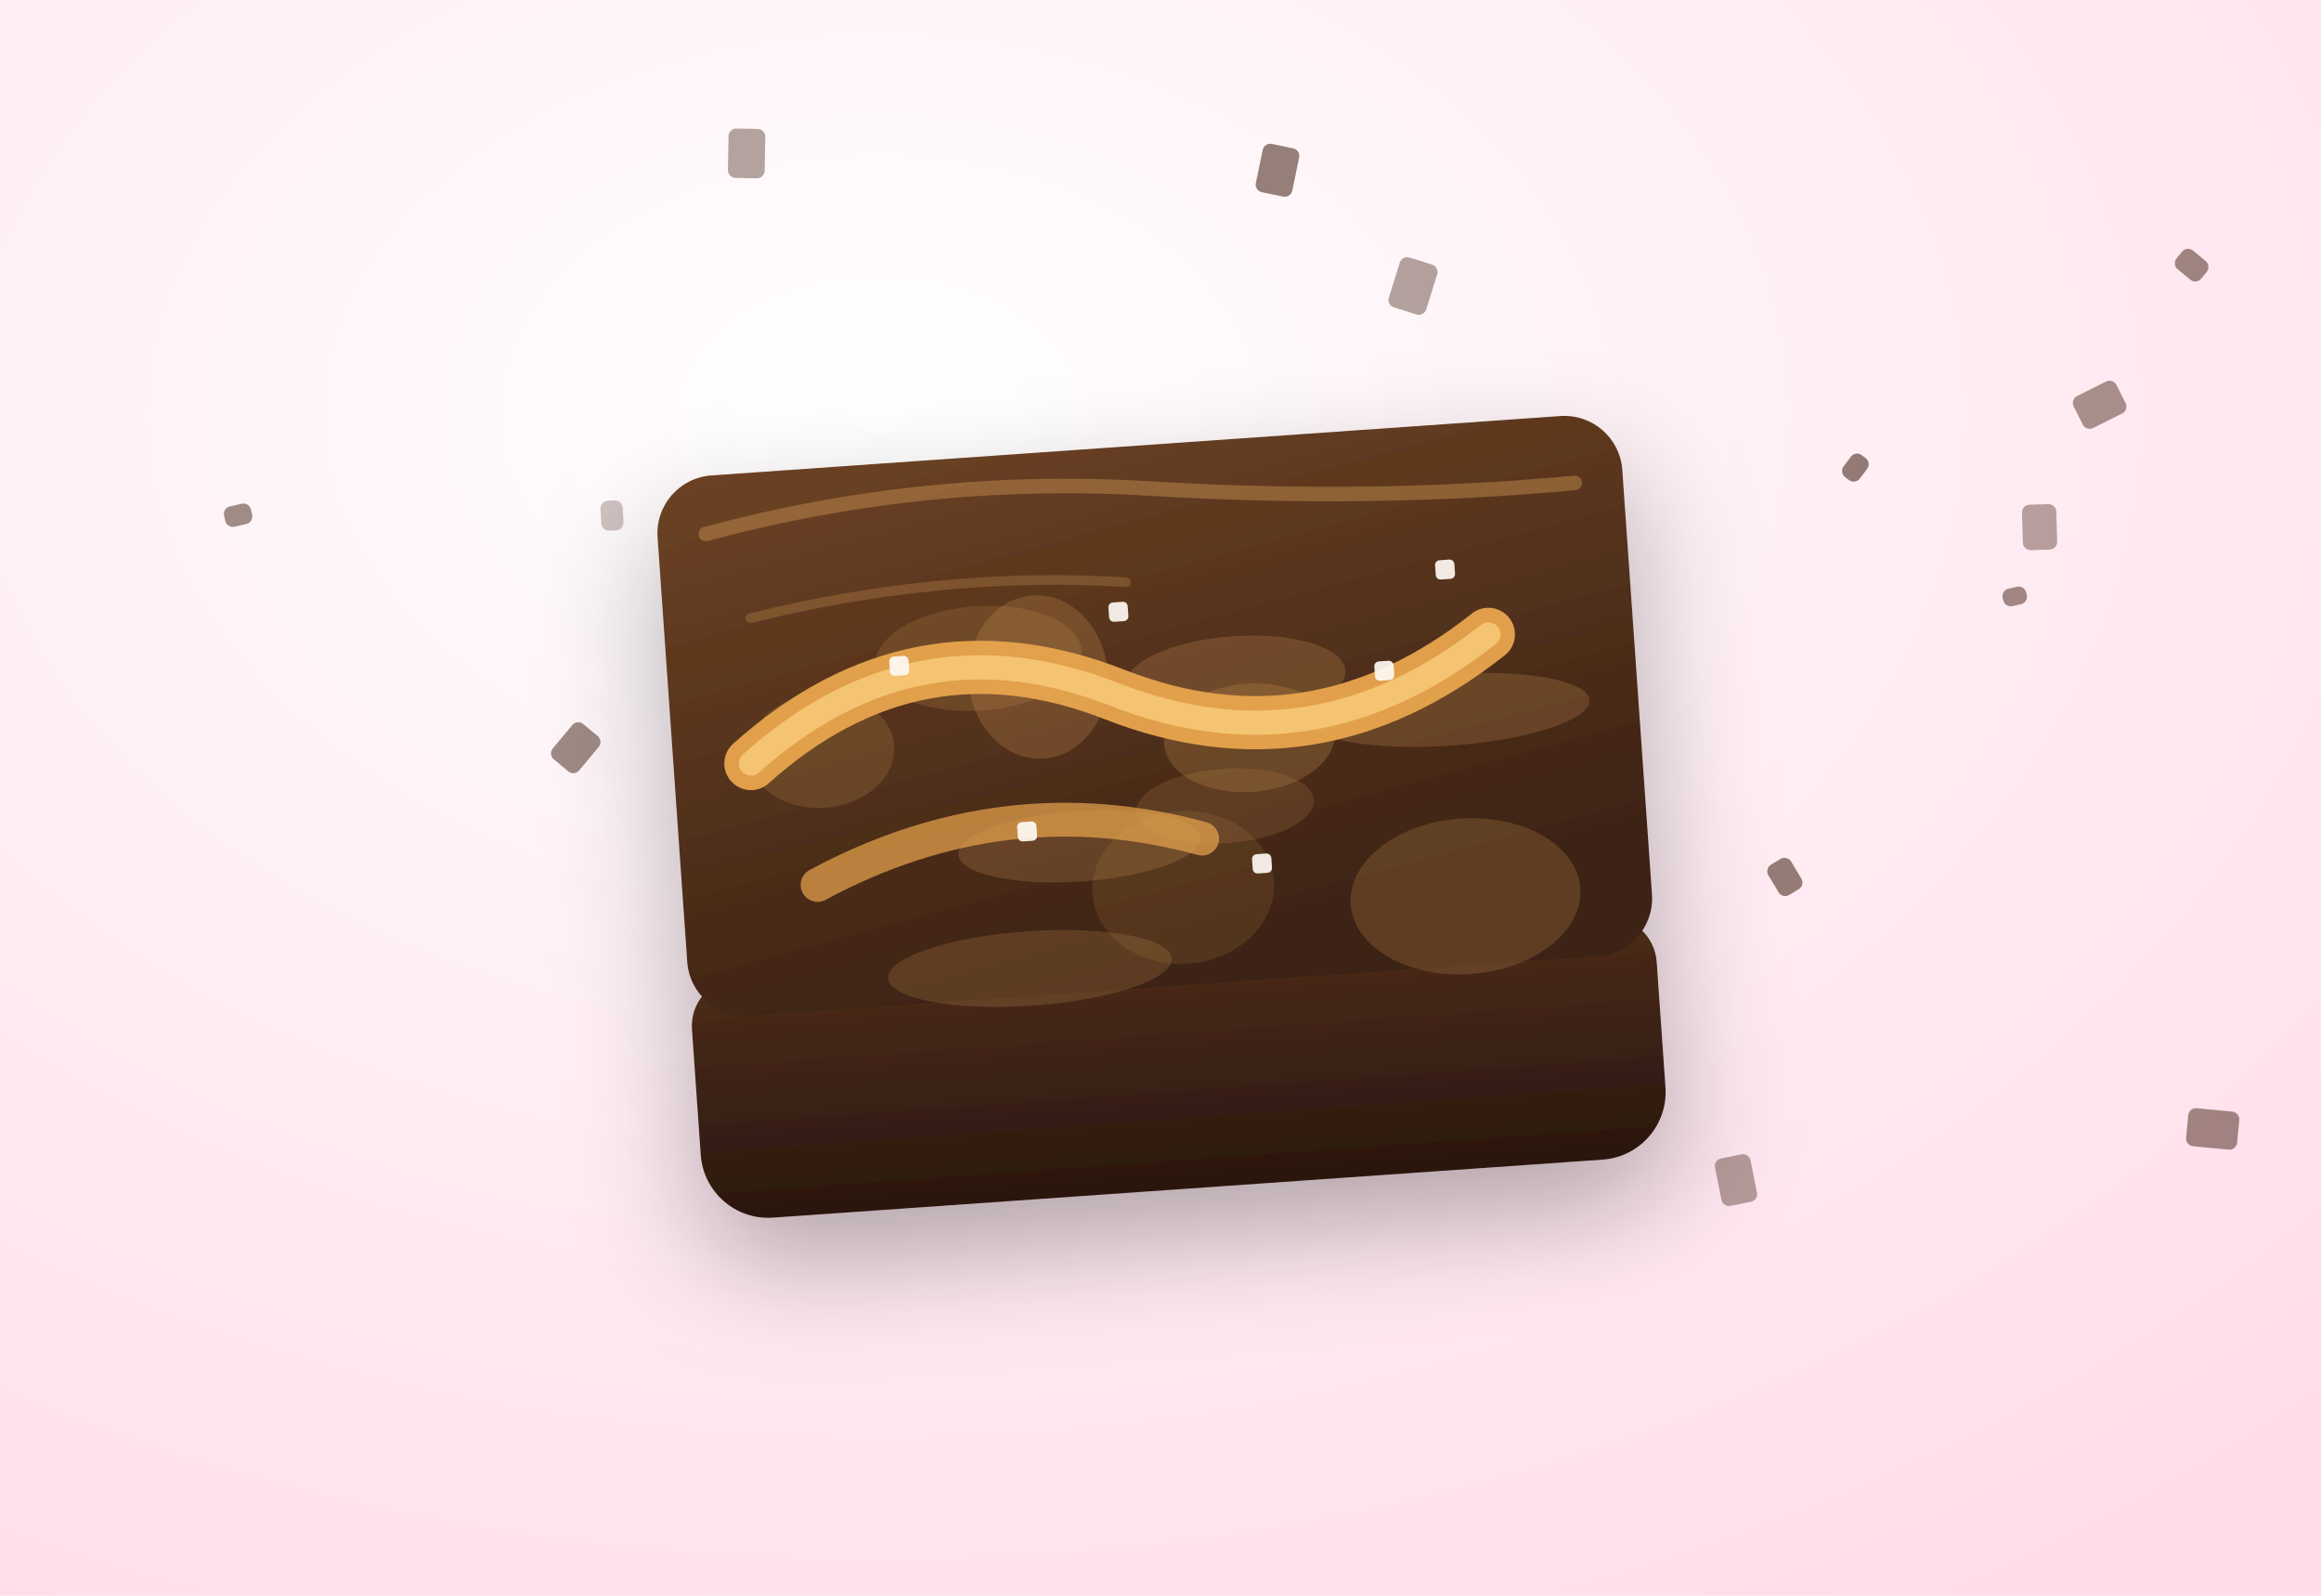
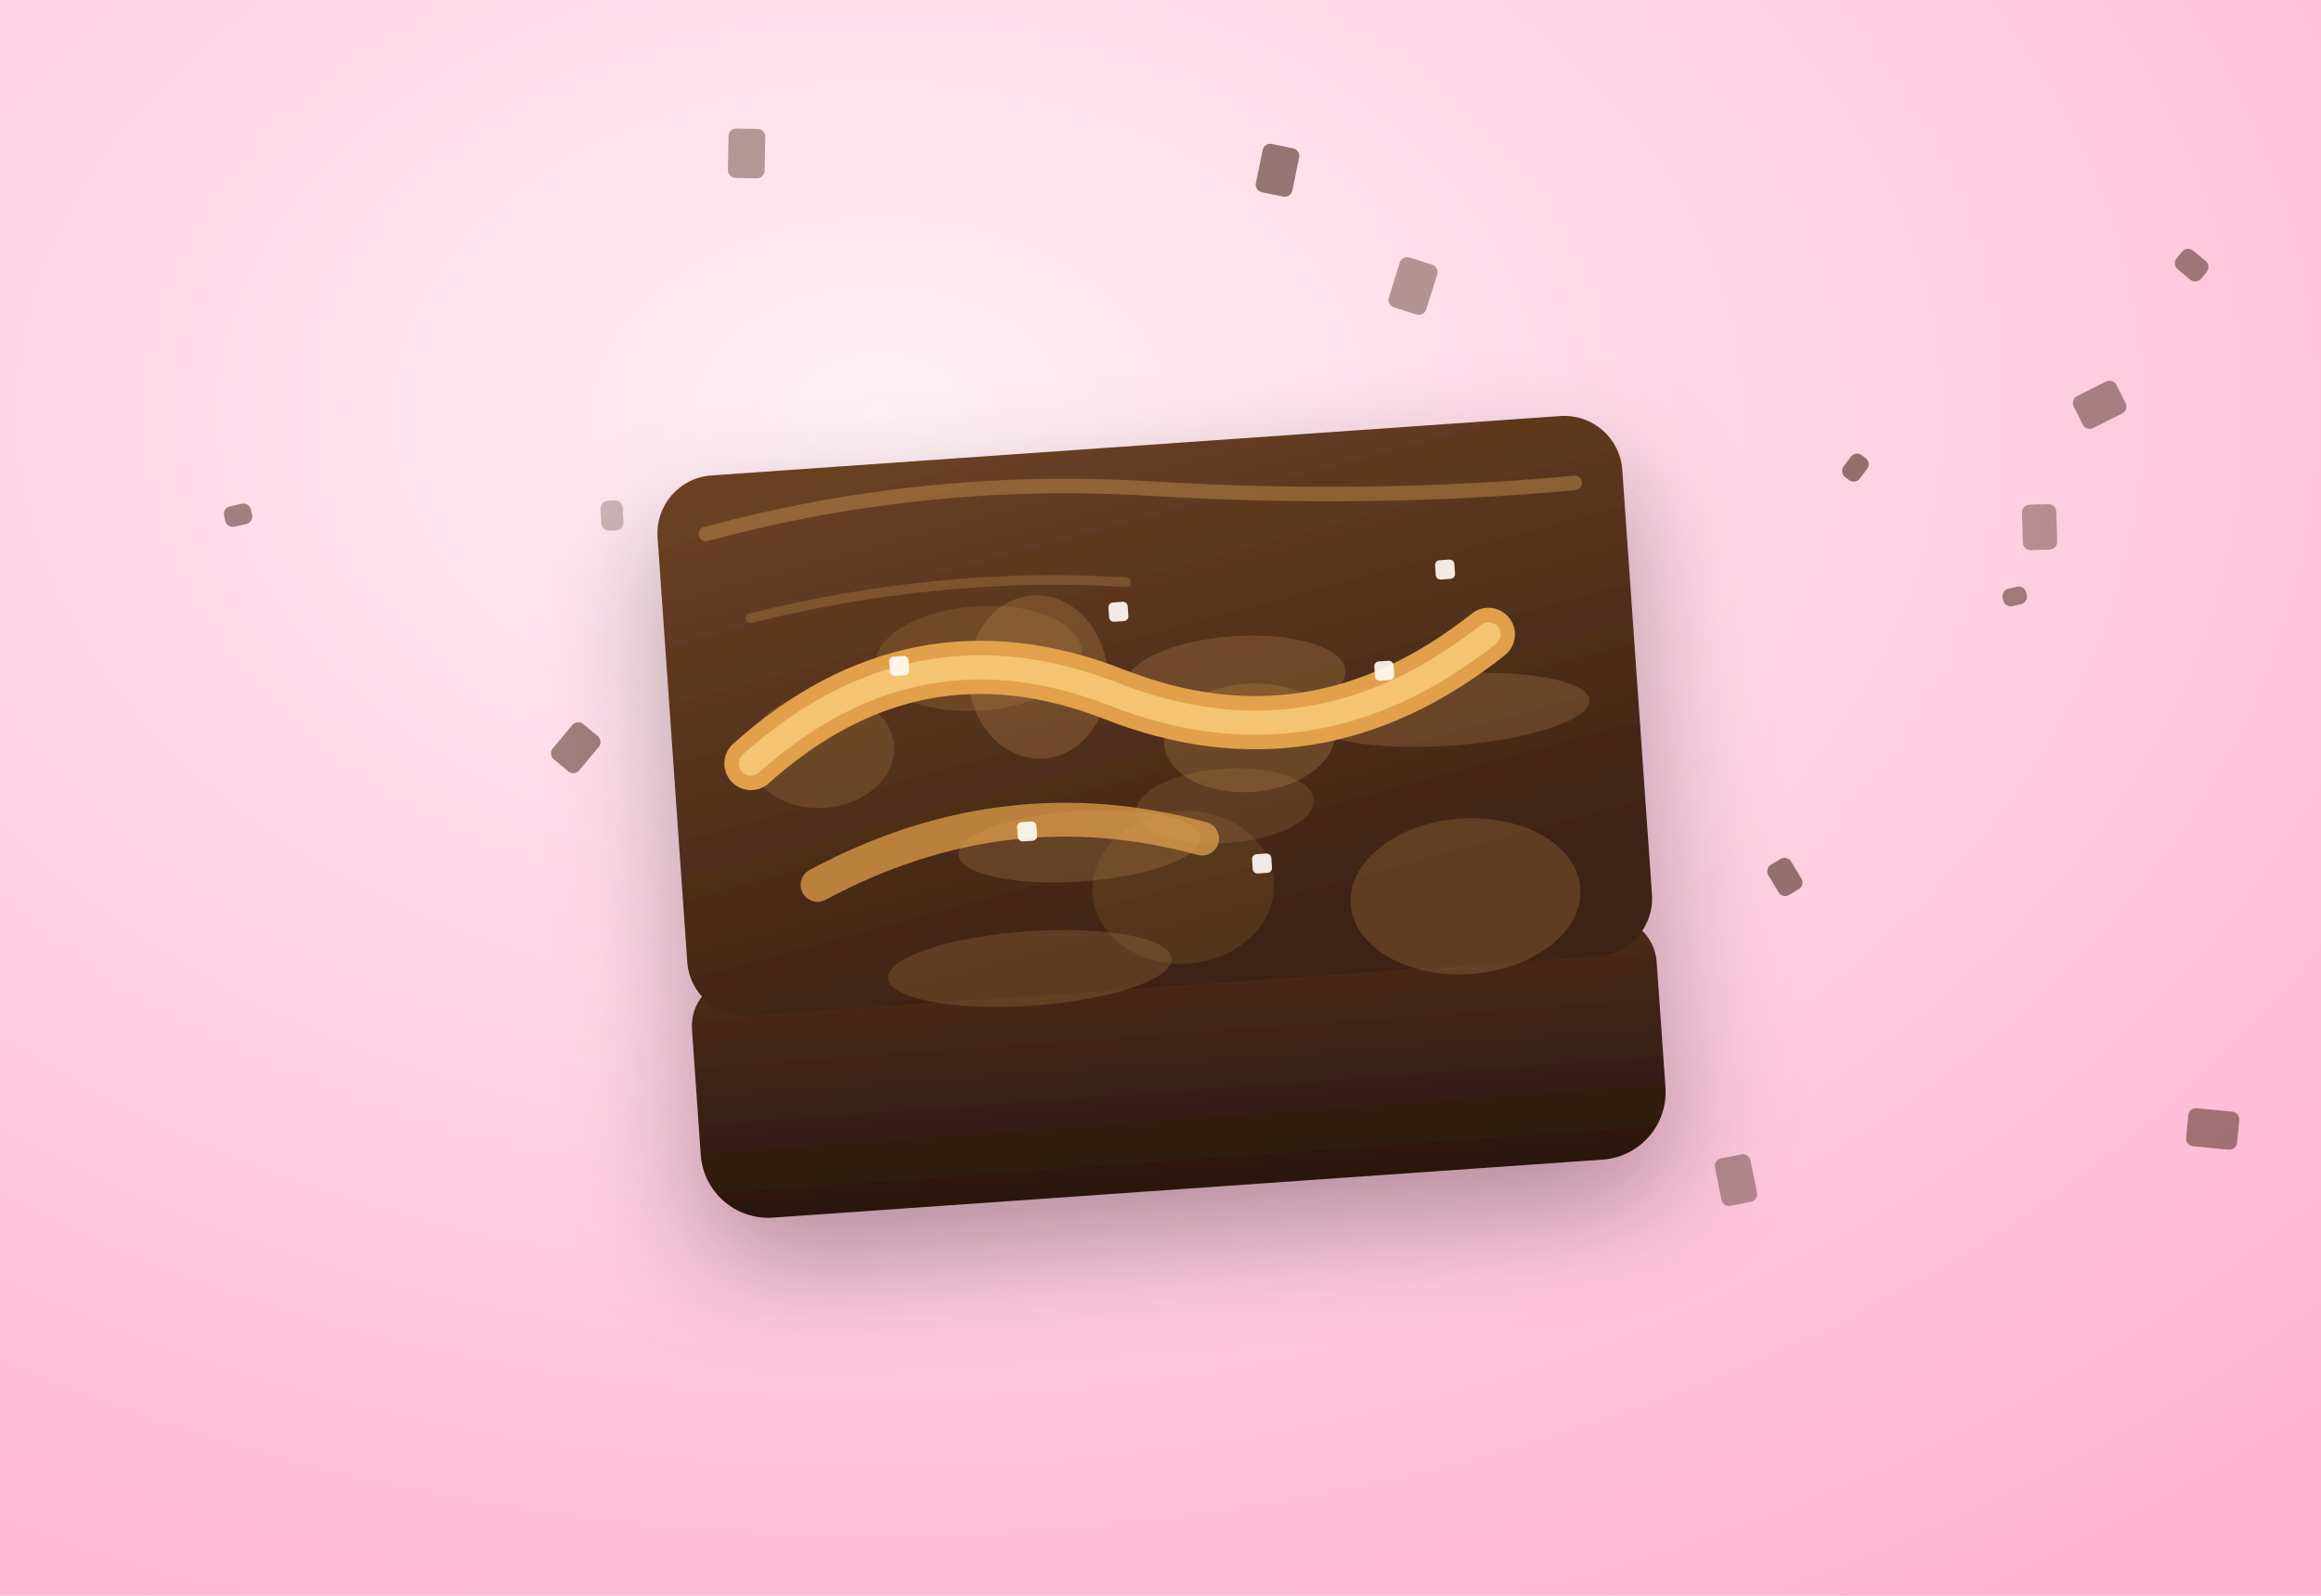
<svg xmlns="http://www.w3.org/2000/svg" viewBox="0 0 480 330" width="480" height="330" role="img">
  <defs>
    <radialGradient id="bgcaramel" cx="38%" cy="26%" r="88%">
-       <stop offset="0" stop-color="#ffffff" />
-       <stop offset="1" stop-color="#ffdce9" />
+       <stop offset="0" stop-color="#fff0f5" />
+       <stop offset="1" stop-color="#ffb3d1" />
    </radialGradient>
    <linearGradient id="topcaramel" x1="0" y1="0" x2="0.35" y2="1">
      <stop offset="0" stop-color="#6d4224" />
      <stop offset="1" stop-color="#3d2314" />
    </linearGradient>
    <linearGradient id="sidecaramel" x1="0" y1="0" x2="0" y2="1">
      <stop offset="0" stop-color="#4c2c1a" />
      <stop offset="1" stop-color="#2a170e" />
    </linearGradient>
    <filter id="shcaramel" x="-30%" y="-30%" width="160%" height="170%">
      <feDropShadow dx="0" dy="10" stdDeviation="12" flood-color="#0b0a0a" flood-opacity="0.30" />
    </filter>
  </defs>
  <rect width="480" height="330" fill="url(#bgcaramel)" />
  <rect x="52.5" y="108.0" width="5.7" height="4.3" rx="1.6" fill="#4a2a1c" opacity="0.52" transform="rotate(167.0 52.5 108.0)" />
  <rect x="297.7" y="55.2" width="10.8" height="8.1" rx="1.6" fill="#4a2a1c" opacity="0.42" transform="rotate(107.4 297.7 55.2)" />
  <rect x="425.2" y="104.2" width="9.4" height="7.1" rx="1.6" fill="#4a2a1c" opacity="0.40" transform="rotate(88.2 425.2 104.2)" />
  <rect x="419.5" y="124.6" width="5.0" height="3.7" rx="1.6" fill="#4a2a1c" opacity="0.52" transform="rotate(167.4 419.5 124.6)" />
  <rect x="113.3" y="156.0" width="9.5" height="7.1" rx="1.6" fill="#4a2a1c" opacity="0.53" transform="rotate(309.8 113.3 156.0)" />
  <rect x="369.6" y="176.8" width="7.3" height="5.5" rx="1.6" fill="#4a2a1c" opacity="0.58" transform="rotate(59.0 369.6 176.8)" />
  <rect x="128.7" y="103.4" width="6.2" height="4.6" rx="1.6" fill="#4a2a1c" opacity="0.27" transform="rotate(87.0 128.7 103.4)" />
  <rect x="462.5" y="237.9" width="10.6" height="7.9" rx="1.6" fill="#4a2a1c" opacity="0.52" transform="rotate(185.5 462.5 237.9)" />
  <rect x="158.3" y="26.7" width="10.2" height="7.6" rx="1.6" fill="#4a2a1c" opacity="0.42" transform="rotate(91.1 158.3 26.7)" />
  <rect x="361.7" y="238.4" width="10.0" height="7.5" rx="1.6" fill="#4a2a1c" opacity="0.41" transform="rotate(78.6 361.7 238.4)" />
  <rect x="387.1" y="95.7" width="5.7" height="4.2" rx="1.6" fill="#4a2a1c" opacity="0.59" transform="rotate(127.2 387.1 95.7)" />
  <rect x="440.3" y="84.8" width="9.9" height="7.4" rx="1.6" fill="#4a2a1c" opacity="0.48" transform="rotate(153.4 440.3 84.8)" />
  <rect x="452.3" y="50.8" width="6.6" height="5.0" rx="1.6" fill="#4a2a1c" opacity="0.53" transform="rotate(39.6 452.3 50.8)" />
  <rect x="269.0" y="31.0" width="10.2" height="7.7" rx="1.6" fill="#4a2a1c" opacity="0.58" transform="rotate(101.7 269.0 31.0)" />
  <g filter="url(#shcaramel)" transform="rotate(-4 240 165)">
    <path d="M150 196 h180 a10 10 0 0 1 10 10 v26 a14 14 0 0 1 -14 14 h-172 a14 14 0 0 1 -14 -14 v-26 a10 10 0 0 1 10 -10 z" fill="url(#sidecaramel)" />
    <rect x="140" y="92" width="200" height="112" rx="12" fill="url(#topcaramel)" />
    <g clip-path="inset(0 round 12px)">
      <rect x="140" y="92" width="200" height="112" rx="12" fill="none" />
      <ellipse cx="210.6" cy="198.3" rx="29.4" ry="7.7" fill="#c08b4e" opacity="0.23" />
      <ellipse cx="204.5" cy="133.6" rx="21.4" ry="10.8" fill="#c08b4e" opacity="0.22" />
      <ellipse cx="259.2" cy="153.9" rx="17.7" ry="11.2" fill="#c08b4e" opacity="0.28" />
      <ellipse cx="170.7" cy="150.4" rx="15.1" ry="11.8" fill="#c08b4e" opacity="0.22" />
      <ellipse cx="301.5" cy="189.7" rx="23.8" ry="16.1" fill="#c08b4e" opacity="0.25" />
      <ellipse cx="216.5" cy="138.3" rx="14.4" ry="16.9" fill="#c08b4e" opacity="0.29" />
      <ellipse cx="300.7" cy="151.0" rx="29.2" ry="7.4" fill="#c08b4e" opacity="0.26" />
      <ellipse cx="253.2" cy="167.6" rx="18.4" ry="7.7" fill="#c08b4e" opacity="0.19" />
      <ellipse cx="222.6" cy="173.8" rx="25.1" ry="7.3" fill="#c08b4e" opacity="0.25" />
      <ellipse cx="257.2" cy="141.4" rx="22.8" ry="8.7" fill="#c08b4e" opacity="0.27" />
      <ellipse cx="243.4" cy="183.8" rx="18.8" ry="15.8" fill="#c08b4e" opacity="0.16" />
    </g>
    <path d="M150 104 q46 -9 92 -3 t88 5" stroke="#c08b4e" stroke-width="3" fill="none" opacity="0.5" stroke-linecap="round" />
    <path d="M158 122 q40 -7 78 -2" stroke="#c08b4e" stroke-width="2" fill="none" opacity="0.32" stroke-linecap="round" />
    <path d="M156 152 q36 -28 76 -9 t78 -7" stroke="#e8a54e" stroke-width="11" fill="none" stroke-linecap="round" opacity="0.95" />
    <path d="M156 152 q36 -28 76 -9 t78 -7" stroke="#f7c877" stroke-width="5" fill="none" stroke-linecap="round" opacity="0.9" />
    <path d="M168 178 q40 -18 80 -4" stroke="#e8a54e" stroke-width="7" fill="none" stroke-linecap="round" opacity="0.7" />
    <rect x="186" y="132" width="4" height="4" rx="1" fill="#fffaf3" opacity="0.92" />
    <rect x="232" y="124" width="4" height="4" rx="1" fill="#fffaf3" opacity="0.92" />
    <rect x="286" y="140" width="4" height="4" rx="1" fill="#fffaf3" opacity="0.92" />
    <rect x="210" y="168" width="4" height="4" rx="1" fill="#fffaf3" opacity="0.92" />
    <rect x="300" y="120" width="4" height="4" rx="1" fill="#fffaf3" opacity="0.92" />
    <rect x="258" y="178" width="4" height="4" rx="1" fill="#fffaf3" opacity="0.92" />
  </g>
</svg>
